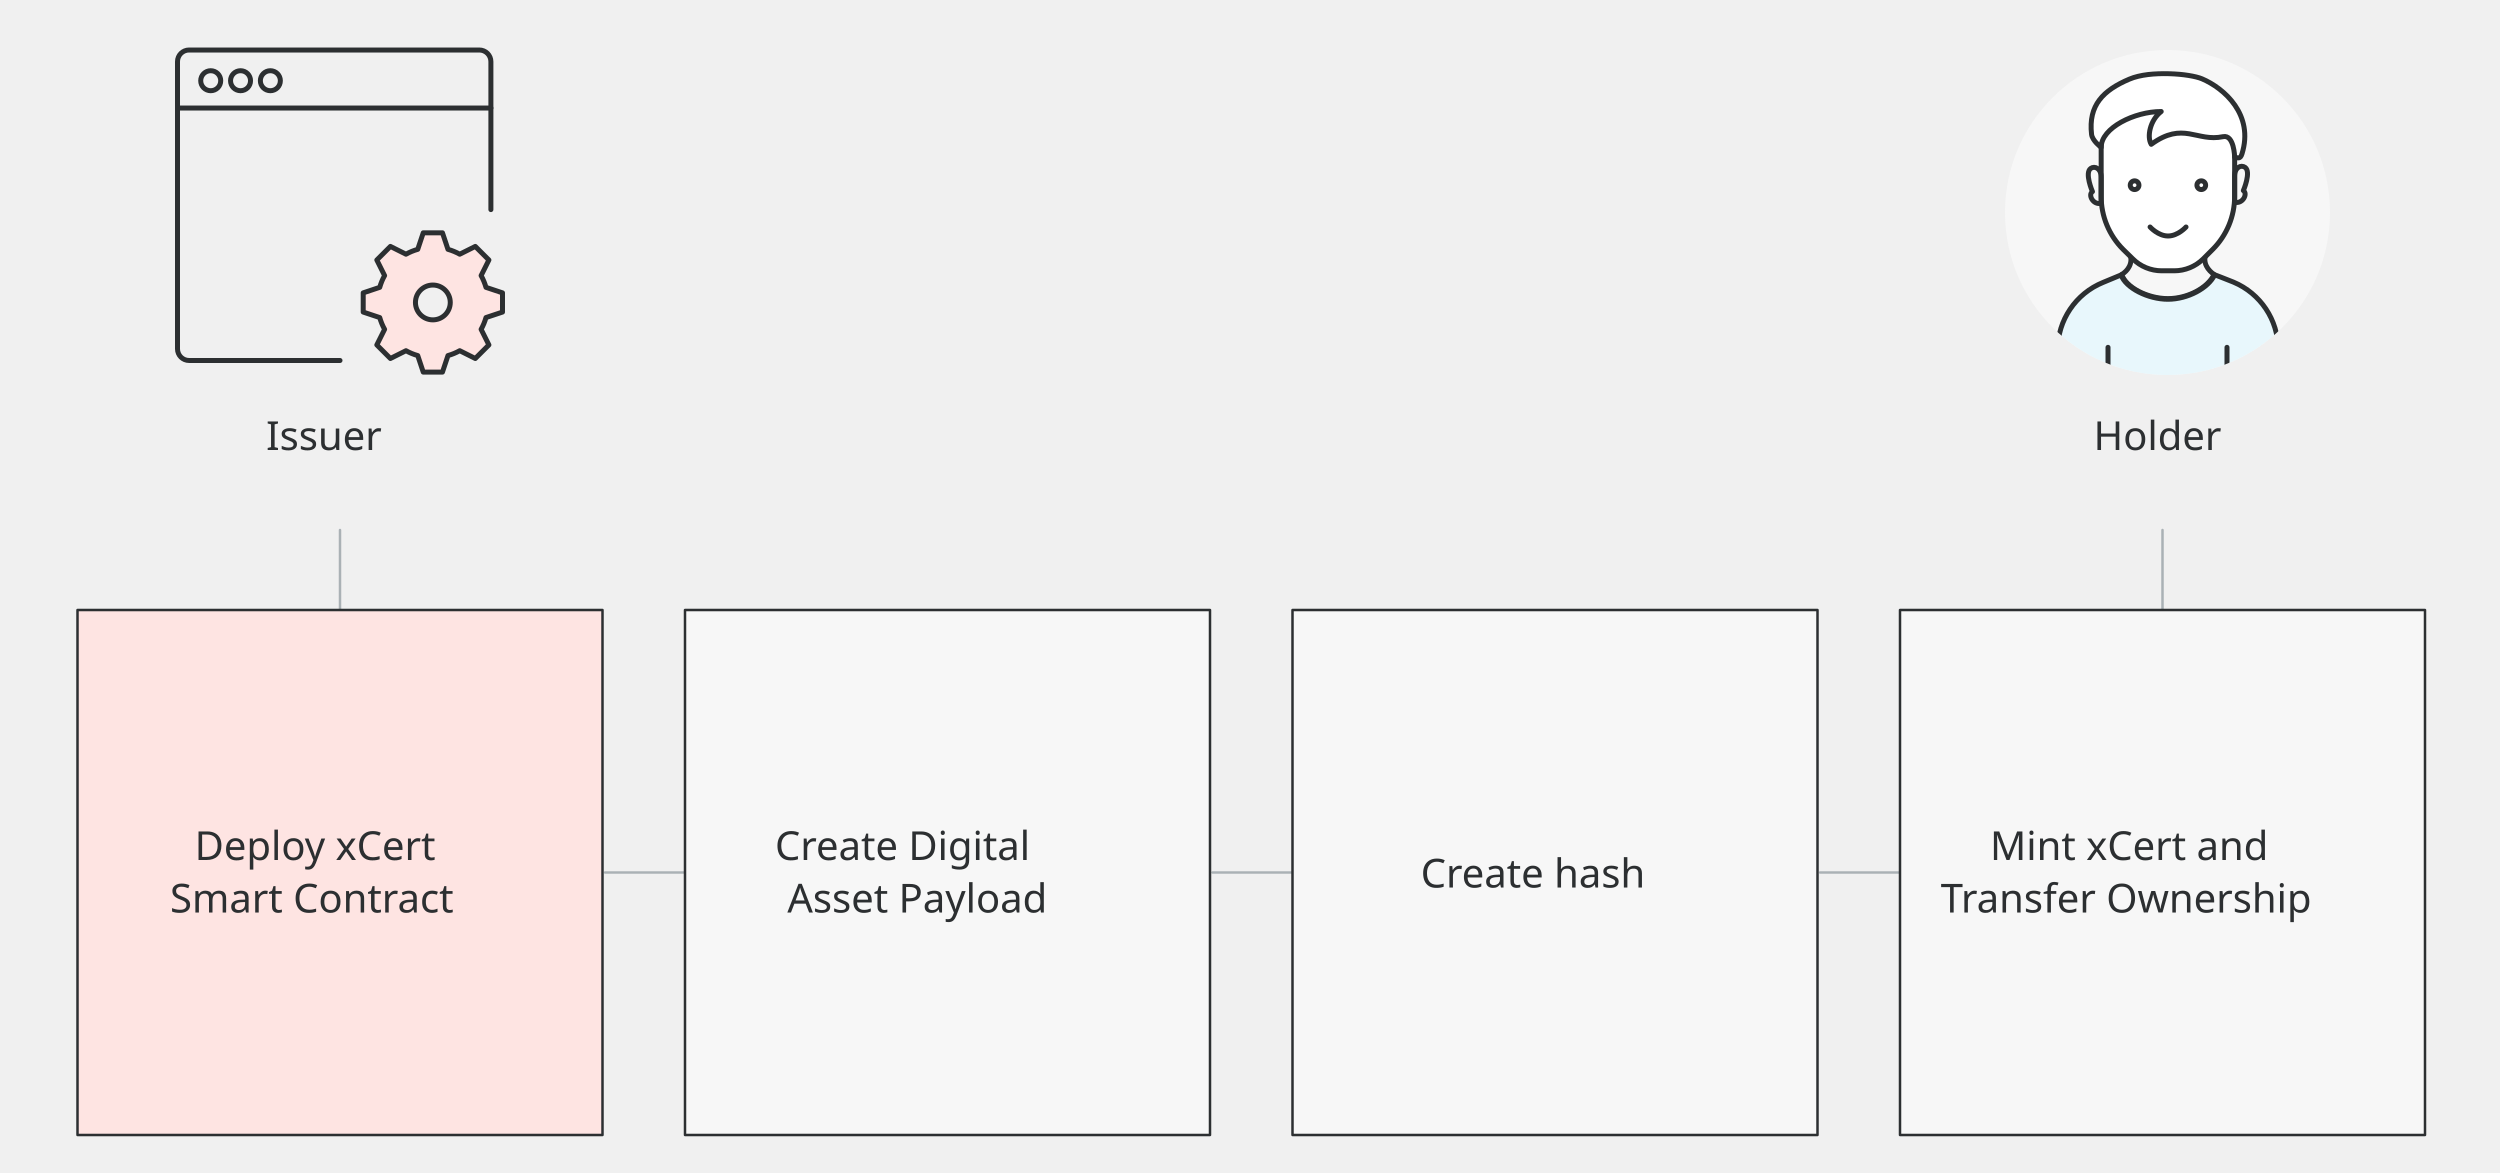
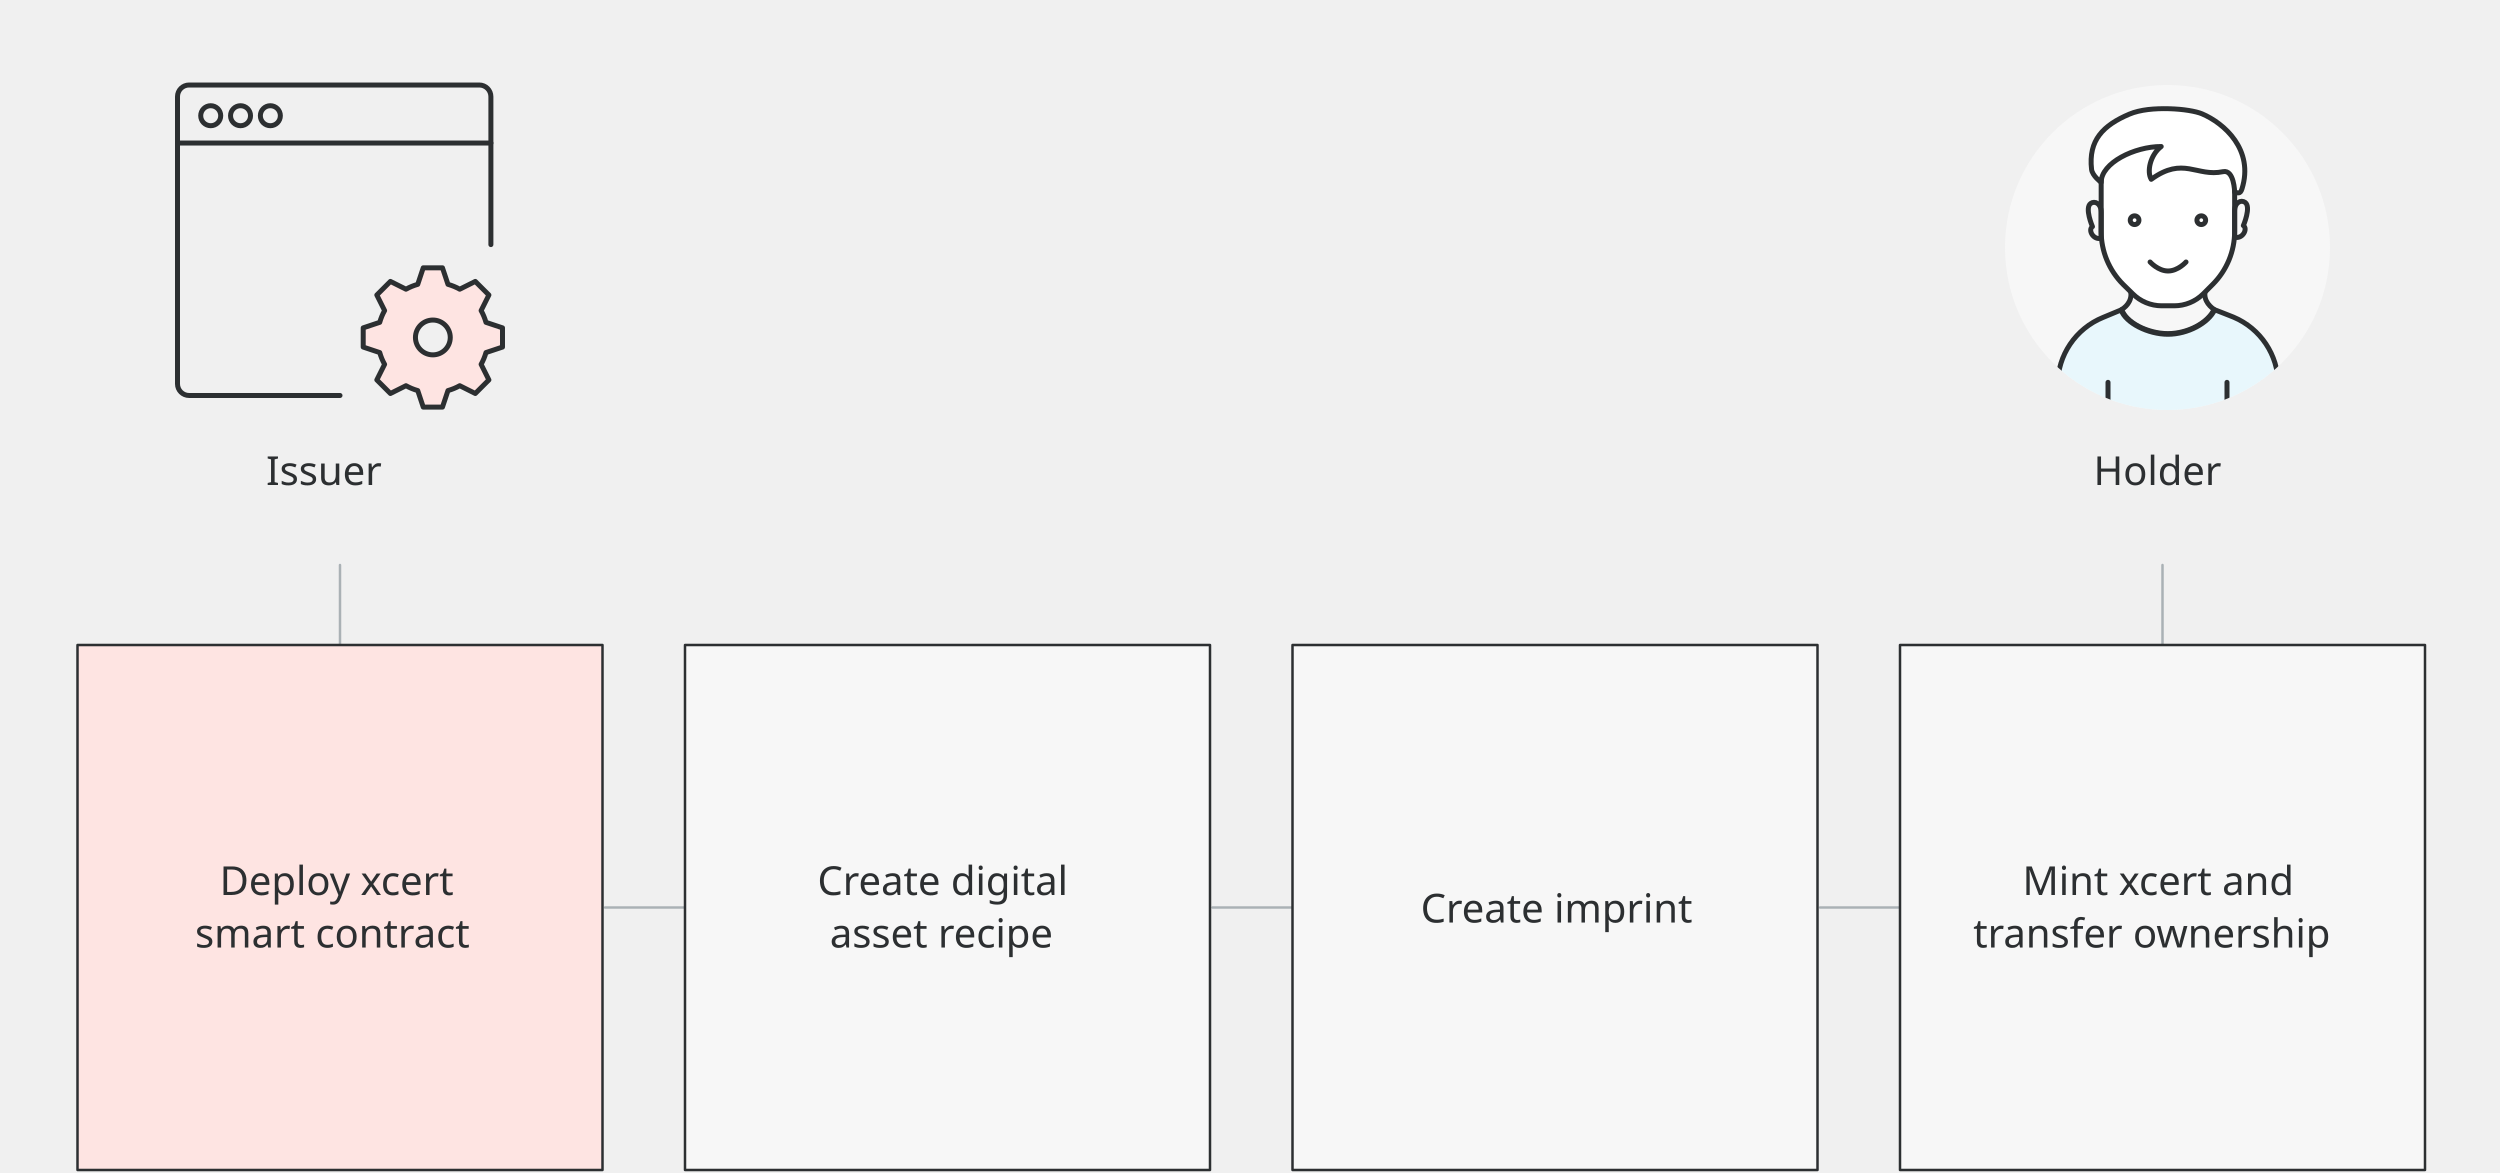
- <svg xmlns="http://www.w3.org/2000/svg" version="1.1" id="Layer_1" x="0px" y="0px" width="1000px" height="469px" viewBox="0 14 1000 469" enable-background="new 0 14 1000 469" xml:space="preserve">
+ <svg xmlns="http://www.w3.org/2000/svg" version="1.1" id="Layer_1" x="0px" y="0px" width="1000px" height="469px" viewBox="0 0 1000 469" enable-background="new 0 0 1000 469" xml:space="preserve">
  <g id="Page-1">
    <g id="_x30_05">
      <path id="Line-2" fill="none" stroke="#AAB1B5" stroke-linecap="round" stroke-linejoin="round" d="M242,363h32" />
      <path id="Line-2_1_" fill="none" stroke="#AAB1B5" stroke-linecap="round" stroke-linejoin="round" d="M136,226v32" />
      <path id="Line-2_2_" fill="none" stroke="#AAB1B5" stroke-linecap="round" stroke-linejoin="round" d="M865,226v32" />
      <path id="Line-2_3_" fill="none" stroke="#AAB1B5" stroke-linecap="round" stroke-linejoin="round" d="M485,363h32" />
      <path id="Line-2_4_" fill="none" stroke="#AAB1B5" stroke-linecap="round" stroke-linejoin="round" d="M728,363h32" />
      <rect id="Sceptic-image" x="31" y="258" fill="#FEE4E2" stroke="#2C2F31" stroke-linecap="round" stroke-linejoin="round" width="210" height="210" />
      <rect id="Sceptic-image_1_" x="760" y="258" fill="#F7F7F7" stroke="#2C2F31" stroke-linecap="round" stroke-linejoin="round" width="210" height="210" />
      <rect id="Sceptic-image_2_" x="274" y="258" fill="#F7F7F7" stroke="#2C2F31" stroke-linecap="round" stroke-linejoin="round" width="210" height="210" />
      <rect id="Sceptic-image_3_" x="517" y="258" fill="#F7F7F7" stroke="#2C2F31" stroke-linecap="round" stroke-linejoin="round" width="210" height="210" />
-       <text transform="matrix(1 0 0 1 77.864 358)" fill="#2C2F31" font-family="'Arial-BoldMT'" font-size="16">Deploy xCert</text>
+       <text transform="matrix(1 0 0 1 87.864 358)" fill="#2C2F31" font-family="'Arial-BoldMT'" font-size="16">Deploy xcert</text>
      <text transform="matrix(1 0 0 1 176.5593 358)" fill="#2C2F31" font-family="'Arial-BoldMT'" font-size="16"> </text>
-       <text transform="matrix(1 0 0 1 68.008 379)" fill="#2C2F31" font-family="'Arial-BoldMT'" font-size="16">Smart Contract</text>
-       <text transform="matrix(1 0 0 1 310.008 358)" fill="#2C2F31" font-family="'Arial-BoldMT'" font-size="16">Create Digital</text>
+       <text transform="matrix(1 0 0 1 78.008 379)" fill="#2C2F31" font-family="'Arial-BoldMT'" font-size="16">smart contract</text>
+       <text transform="matrix(1 0 0 1 327.008 358)" fill="#2C2F31" font-family="'Arial-BoldMT'" font-size="16">Create digital</text>
      <text transform="matrix(1 0 0 1 413.1486 358)" fill="#2C2F31" font-family="'Arial-BoldMT'" font-size="16"> </text>
-       <text transform="matrix(1 0 0 1 314.936 379)" fill="#2C2F31" font-family="'Arial-BoldMT'" font-size="16">Asset Payload</text>
-       <text transform="matrix(1 0 0 1 568.292 369)" fill="#2C2F31" font-family="'Arial-BoldMT'" font-size="16">Create hash</text>
-       <text transform="matrix(1 0 0 1 796.0081 358)" fill="#2C2F31" font-family="'Arial-BoldMT'" font-size="16">Mint xCert and</text>
+       <text transform="matrix(1 0 0 1 331.936 379)" fill="#2C2F31" font-family="'Arial-BoldMT'" font-size="16">asset recipe</text>
+       <text transform="matrix(1 0 0 1 568.292 369)" fill="#2C2F31" font-family="'Arial-BoldMT'" font-size="16">Create imprint</text>
+       <text transform="matrix(1 0 0 1 809.0081 358)" fill="#2C2F31" font-family="'Arial-BoldMT'" font-size="16">Mint xcert and</text>
      <text transform="matrix(1 0 0 1 907.1252 358)" fill="#2C2F31" font-family="'Arial-BoldMT'" font-size="16"> </text>
-       <text transform="matrix(1 0 0 1 776.296 379)" fill="#2C2F31" font-family="'Arial-BoldMT'" font-size="16">Transfer Ownership</text>
+       <text transform="matrix(1 0 0 1 789.296 379)" fill="#2C2F31" font-family="'Arial-BoldMT'" font-size="16">transfer ownership</text>
      <text transform="matrix(1 0 0 1 106.432 194)" fill="#2C2F31" font-family="'Arial-BoldMT'" font-size="16">Issuer</text>
      <text transform="matrix(1 0 0 1 837.432 194)" fill="#2C2F31" font-family="'Arial-BoldMT'" font-size="16">Holder</text>
      <g id="Group" transform="translate(802, 39)">
        <g id="Mask">
          <circle id="path-1_1_" fill="#F7F7F7" cx="65" cy="60" r="65" />
        </g>
        <defs>
          <filter id="Adobe_OpacityMaskFilter" filterUnits="userSpaceOnUse" x="20.055" y="3.443" width="90.214" height="133.12">
            <feColorMatrix type="matrix" values="1 0 0 0 0  0 1 0 0 0  0 0 1 0 0  0 0 0 1 0" />
          </filter>
        </defs>
        <mask maskUnits="userSpaceOnUse" x="20.055" y="3.443" width="90.214" height="133.12" id="mask-2">
          <g filter="url(#Adobe_OpacityMaskFilter)">
            <circle id="path-1" fill="#FFFFFF" cx="65" cy="60" r="65" />
          </g>
        </mask>
        <g mask="url(#mask-2)">
          <g transform="translate(20.89286, 9.285714)">
            <path id="Shape" fill="none" stroke="#2C2F31" stroke-width="2" stroke-linecap="round" stroke-linejoin="round" d="       M59.603,66.964c-1.718,3.865,0.824,6.964,3.146,8.531c-2.438,5.212-10.354,9.669-18.479,9.669s-16.796-4.492-18.479-9.669       c2.321-1.346,4.898-4.643,3.111-8.531H59.603z" />
            <path id="Shape_1_" fill="#FFFFFF" stroke="#2C2F31" stroke-width="2" stroke-linecap="round" stroke-linejoin="round" d="       M46.8,74.033h-5.014c-4.354-0.005-8.529-1.737-11.607-4.817l-3.83-3.749c-5.62-5.622-8.777-13.246-8.775-21.195V24.54       c0-26.476,53.393-26.476,53.393,0v19.732c0.002,7.949-3.155,15.573-8.775,21.195l-3.761,3.761       C55.345,72.309,51.161,74.038,46.8,74.033z" />
            <path id="Shape_2_" fill="none" stroke="#2C2F31" stroke-width="2" stroke-linecap="round" stroke-linejoin="round" d="       M17.573,47.012V36.565c0-3.482-2.588-4.643-4.179-3.482c-2.542,1.776,0.696,9.286,0.696,9.286       C12.211,43.576,14.335,47.859,17.573,47.012z" />
            <path id="Shape_3_" fill="none" stroke="#2C2F31" stroke-width="2" stroke-linecap="round" stroke-linejoin="round" d="       M70.966,46.594V36.147c0-3.482,2.577-4.643,4.179-3.482c2.542,1.776-0.696,9.286-0.696,9.286       C76.34,43.158,74.204,47.453,70.966,46.594z" />
            <path id="Shape_4_" fill="#FFFFFF" stroke="#2C2F31" stroke-width="2" stroke-linecap="round" stroke-linejoin="round" d="       M57.896-2.76c8.949,3.796,20.893,14.393,15.995,30.028c-0.72,2.321-1.764,1.509-2.925,1.3c0,0-0.186-9.123-4.643-8.183       c-10.609,2.229-15.832-6.303-28.716,3.053c-1.788-2.937-0.557-9.611,3.981-13.116c-10.621,0-24.015,6.512-24.015,14.335       c0,0-3.552-2.623-3.842-5.212C12.396,7.768,18.39,1.824,28.861-2.632C37.388-6.26,53.126-4.779,57.896-2.76z" />
            <circle id="Oval" fill="none" stroke="#2C2F31" stroke-width="2" stroke-linecap="round" stroke-linejoin="round" cx="57.618" cy="39.792" r="1.741" />
            <circle id="Oval_1_" fill="none" stroke="#2C2F31" stroke-width="2" stroke-linecap="round" stroke-linejoin="round" cx="30.945" cy="39.792" r="1.741" />
            <path id="Shape_5_" fill="#E8F7FC" stroke="#2C2F31" stroke-width="2" stroke-linecap="round" stroke-linejoin="round" d="       M70.513,78.571c0,0-7.835-3.111-7.533-2.937c-2.46,5.259-10.748,9.786-18.71,9.786s-16.9-4.527-18.734-9.727l-7.208,2.995       C7.374,83.152,0.2,93.788,0.162,105.616v20.661h88.214v-20.893C88.346,93.67,81.311,83.111,70.513,78.571z" />
            <path id="Line" fill="none" stroke="#2C2F31" stroke-width="2" stroke-linecap="round" stroke-linejoin="round" d="       M20.312,125.58v-20.925" />
            <path id="Line_1_" fill="none" stroke="#2C2F31" stroke-width="2" stroke-linecap="round" stroke-linejoin="round" d="       M67.902,125.58v-20.925" />
            <path id="Stroke-9" fill="none" stroke="#2C2F31" stroke-width="2" stroke-linecap="round" stroke-linejoin="round" d="       M51.514,56.518c0,0-3.219,3.593-7.185,3.593s-7.185-3.593-7.185-3.593" />
          </g>
        </g>
      </g>
      <g id="Group_1_" transform="translate(71, 39)">
        <path id="Stroke-5" fill="none" stroke="#2C2F31" stroke-width="2" stroke-linecap="round" stroke-linejoin="round" d="     M17.286,7.286c0,2.212-1.788,4-4,4s-4-1.788-4-4c0-2.208,1.788-4,4-4S17.286,5.078,17.286,7.286L17.286,7.286z" />
        <path id="Stroke-7" fill="none" stroke="#2C2F31" stroke-width="2" stroke-linecap="round" stroke-linejoin="round" d="     M29.214,7.286c0,2.212-1.788,4-4,4s-4-1.788-4-4c0-2.208,1.788-4,4-4S29.214,5.078,29.214,7.286L29.214,7.286z" />
        <path id="Stroke-9_1_" fill="none" stroke="#2C2F31" stroke-width="2" stroke-linecap="round" stroke-linejoin="round" d="     M41.143,7.286c0,2.212-1.788,4-4,4s-4-1.788-4-4c0-2.208,1.788-4,4-4C39.355,3.286,41.143,5.078,41.143,7.286L41.143,7.286z" />
        <path id="Stroke-11" fill="none" stroke="#2C2F31" stroke-width="2" stroke-linecap="round" stroke-linejoin="round" d="     M125.357,58.839V-0.357c0-2.563-2.078-4.643-4.643-4.643H4.643C2.078-5,0-2.92,0-0.357v114.911c0,2.565,2.078,4.643,4.643,4.643     H65" />
        <path id="Stroke-13" fill="none" stroke="#2C2F31" stroke-width="2" stroke-linecap="round" stroke-linejoin="round" d="     M0,18.214h125.357" />
        <path id="Fill-15" fill="#FEE4E2" stroke="#2C2F31" stroke-width="2" stroke-linecap="round" stroke-linejoin="round" d="     M102.143,102.946c-3.844,0-6.964-3.118-6.964-6.964c0-3.844,3.12-6.964,6.964-6.964c3.844,0,6.964,3.12,6.964,6.964     C109.107,99.829,105.987,102.946,102.143,102.946L102.143,102.946z M130,99.826v-7.684l-6.607-2.205     c-0.471-1.653-1.128-3.231-1.95-4.706l3.115-6.228l-5.437-5.434l-6.228,3.113c-1.472-0.822-3.05-1.479-4.706-1.948l-2.203-6.609     H98.3l-2.203,6.609c-1.655,0.469-3.234,1.126-4.706,1.948l-6.228-3.113l-5.437,5.434l3.115,6.228     c-0.822,1.474-1.479,3.053-1.95,4.706l-6.607,2.205v7.684l6.607,2.201c0.471,1.658,1.128,3.236,1.95,4.708l-3.115,6.228     l5.437,5.434l6.228-3.115c1.472,0.822,3.05,1.479,4.706,1.95l2.203,6.607h7.684l2.203-6.607c1.655-0.471,3.234-1.128,4.706-1.95     l6.228,3.115l5.437-5.434l-3.115-6.228c0.822-1.472,1.479-3.05,1.95-4.708L130,99.826z" />
      </g>
    </g>
  </g>
</svg>
